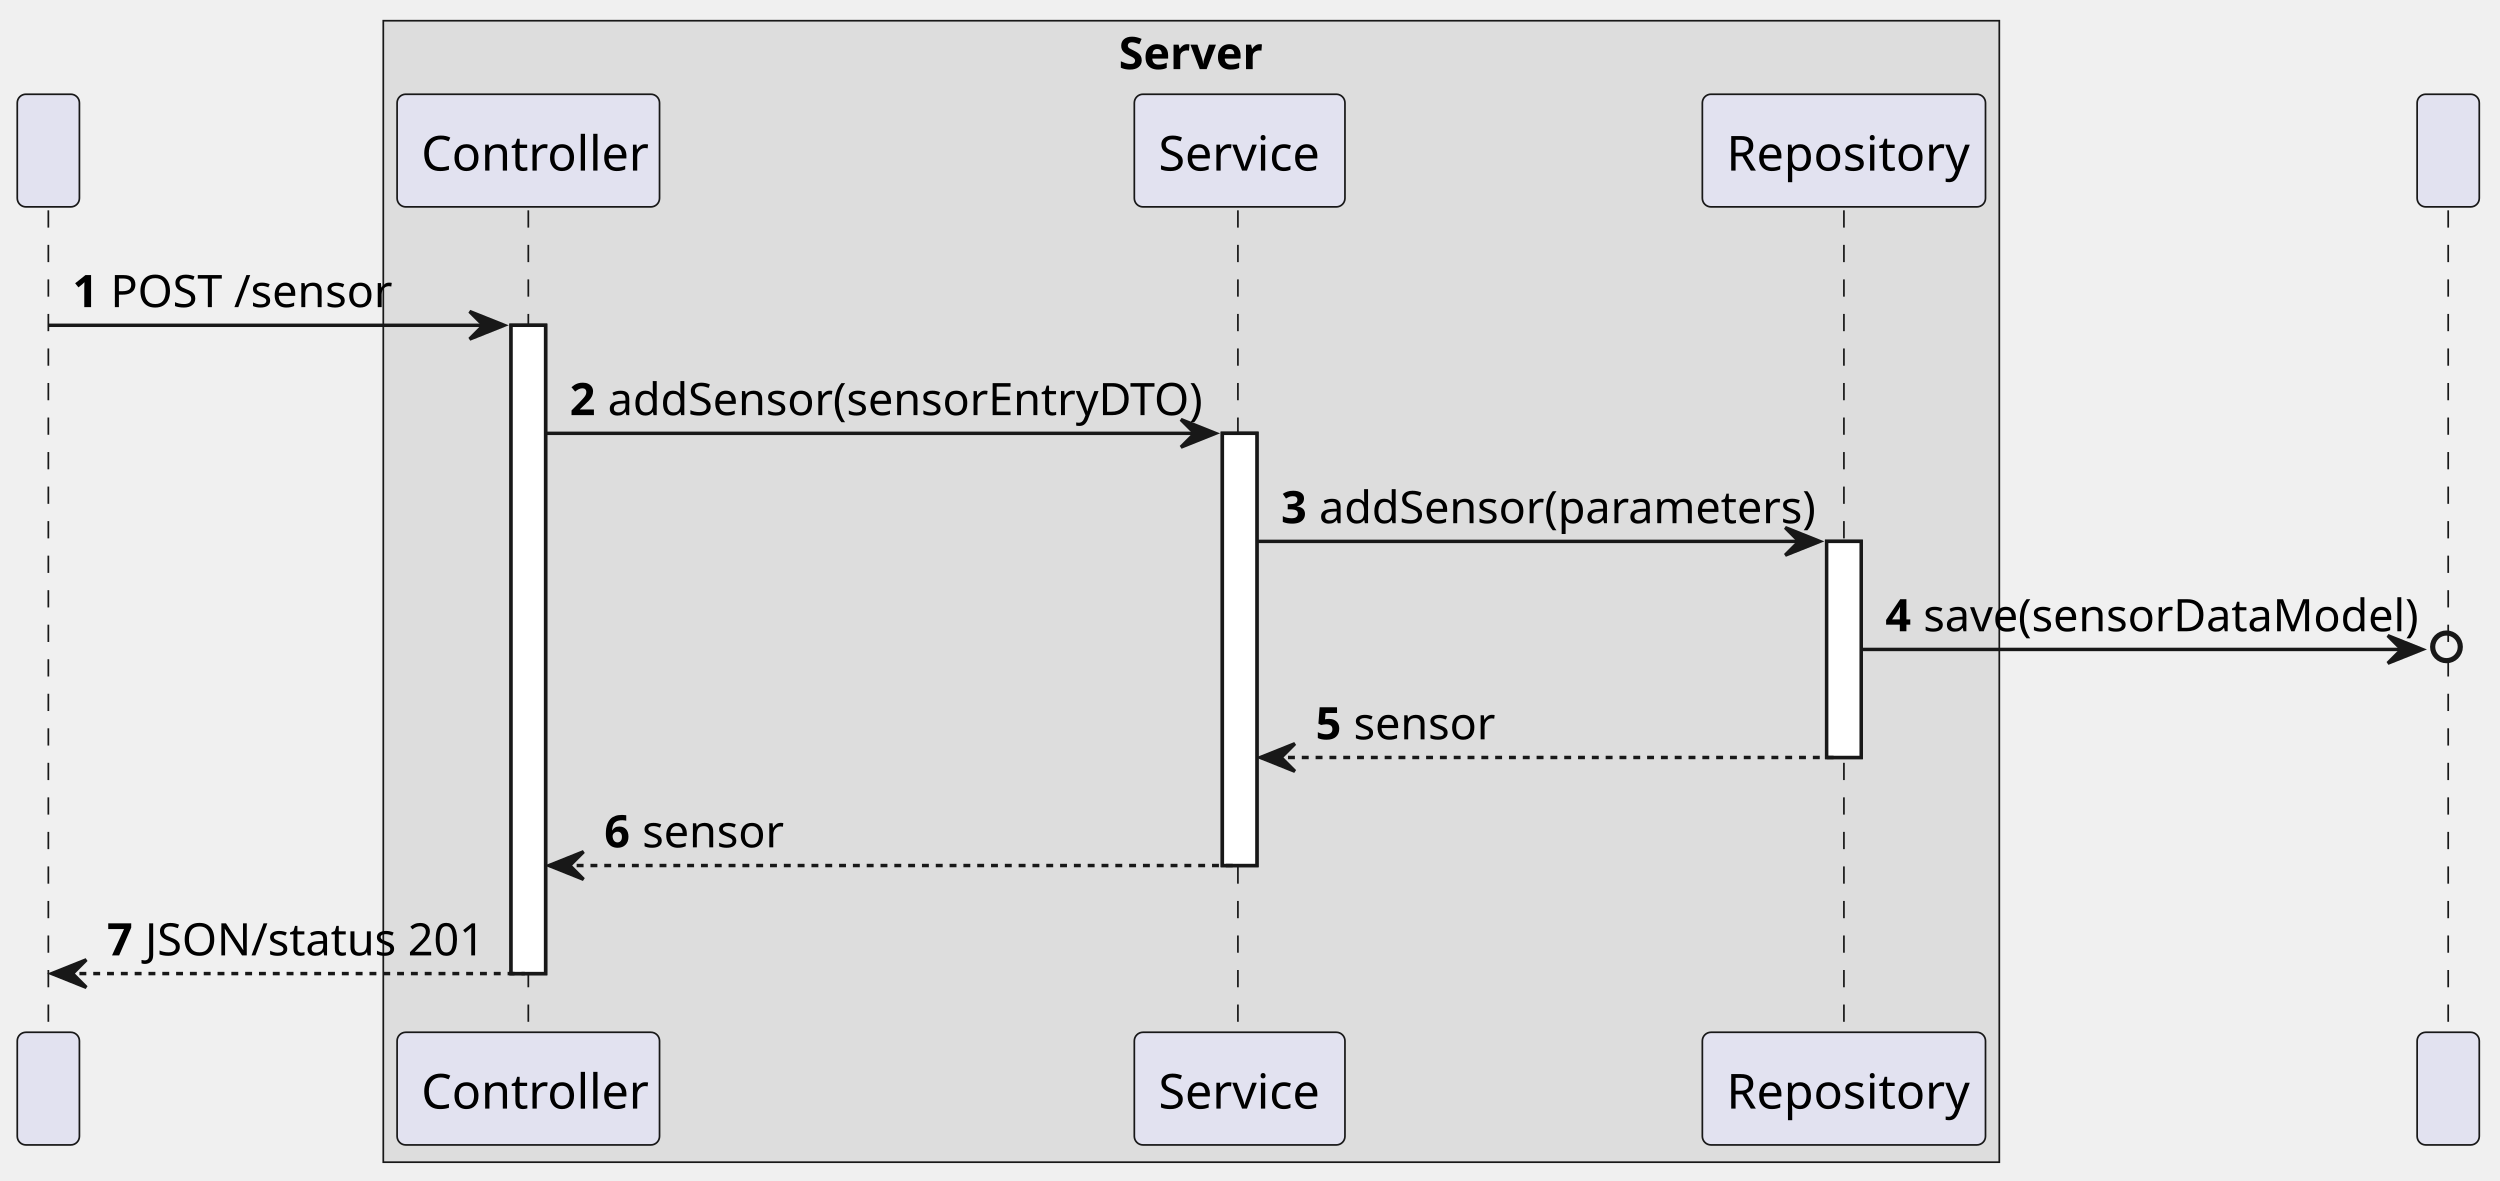
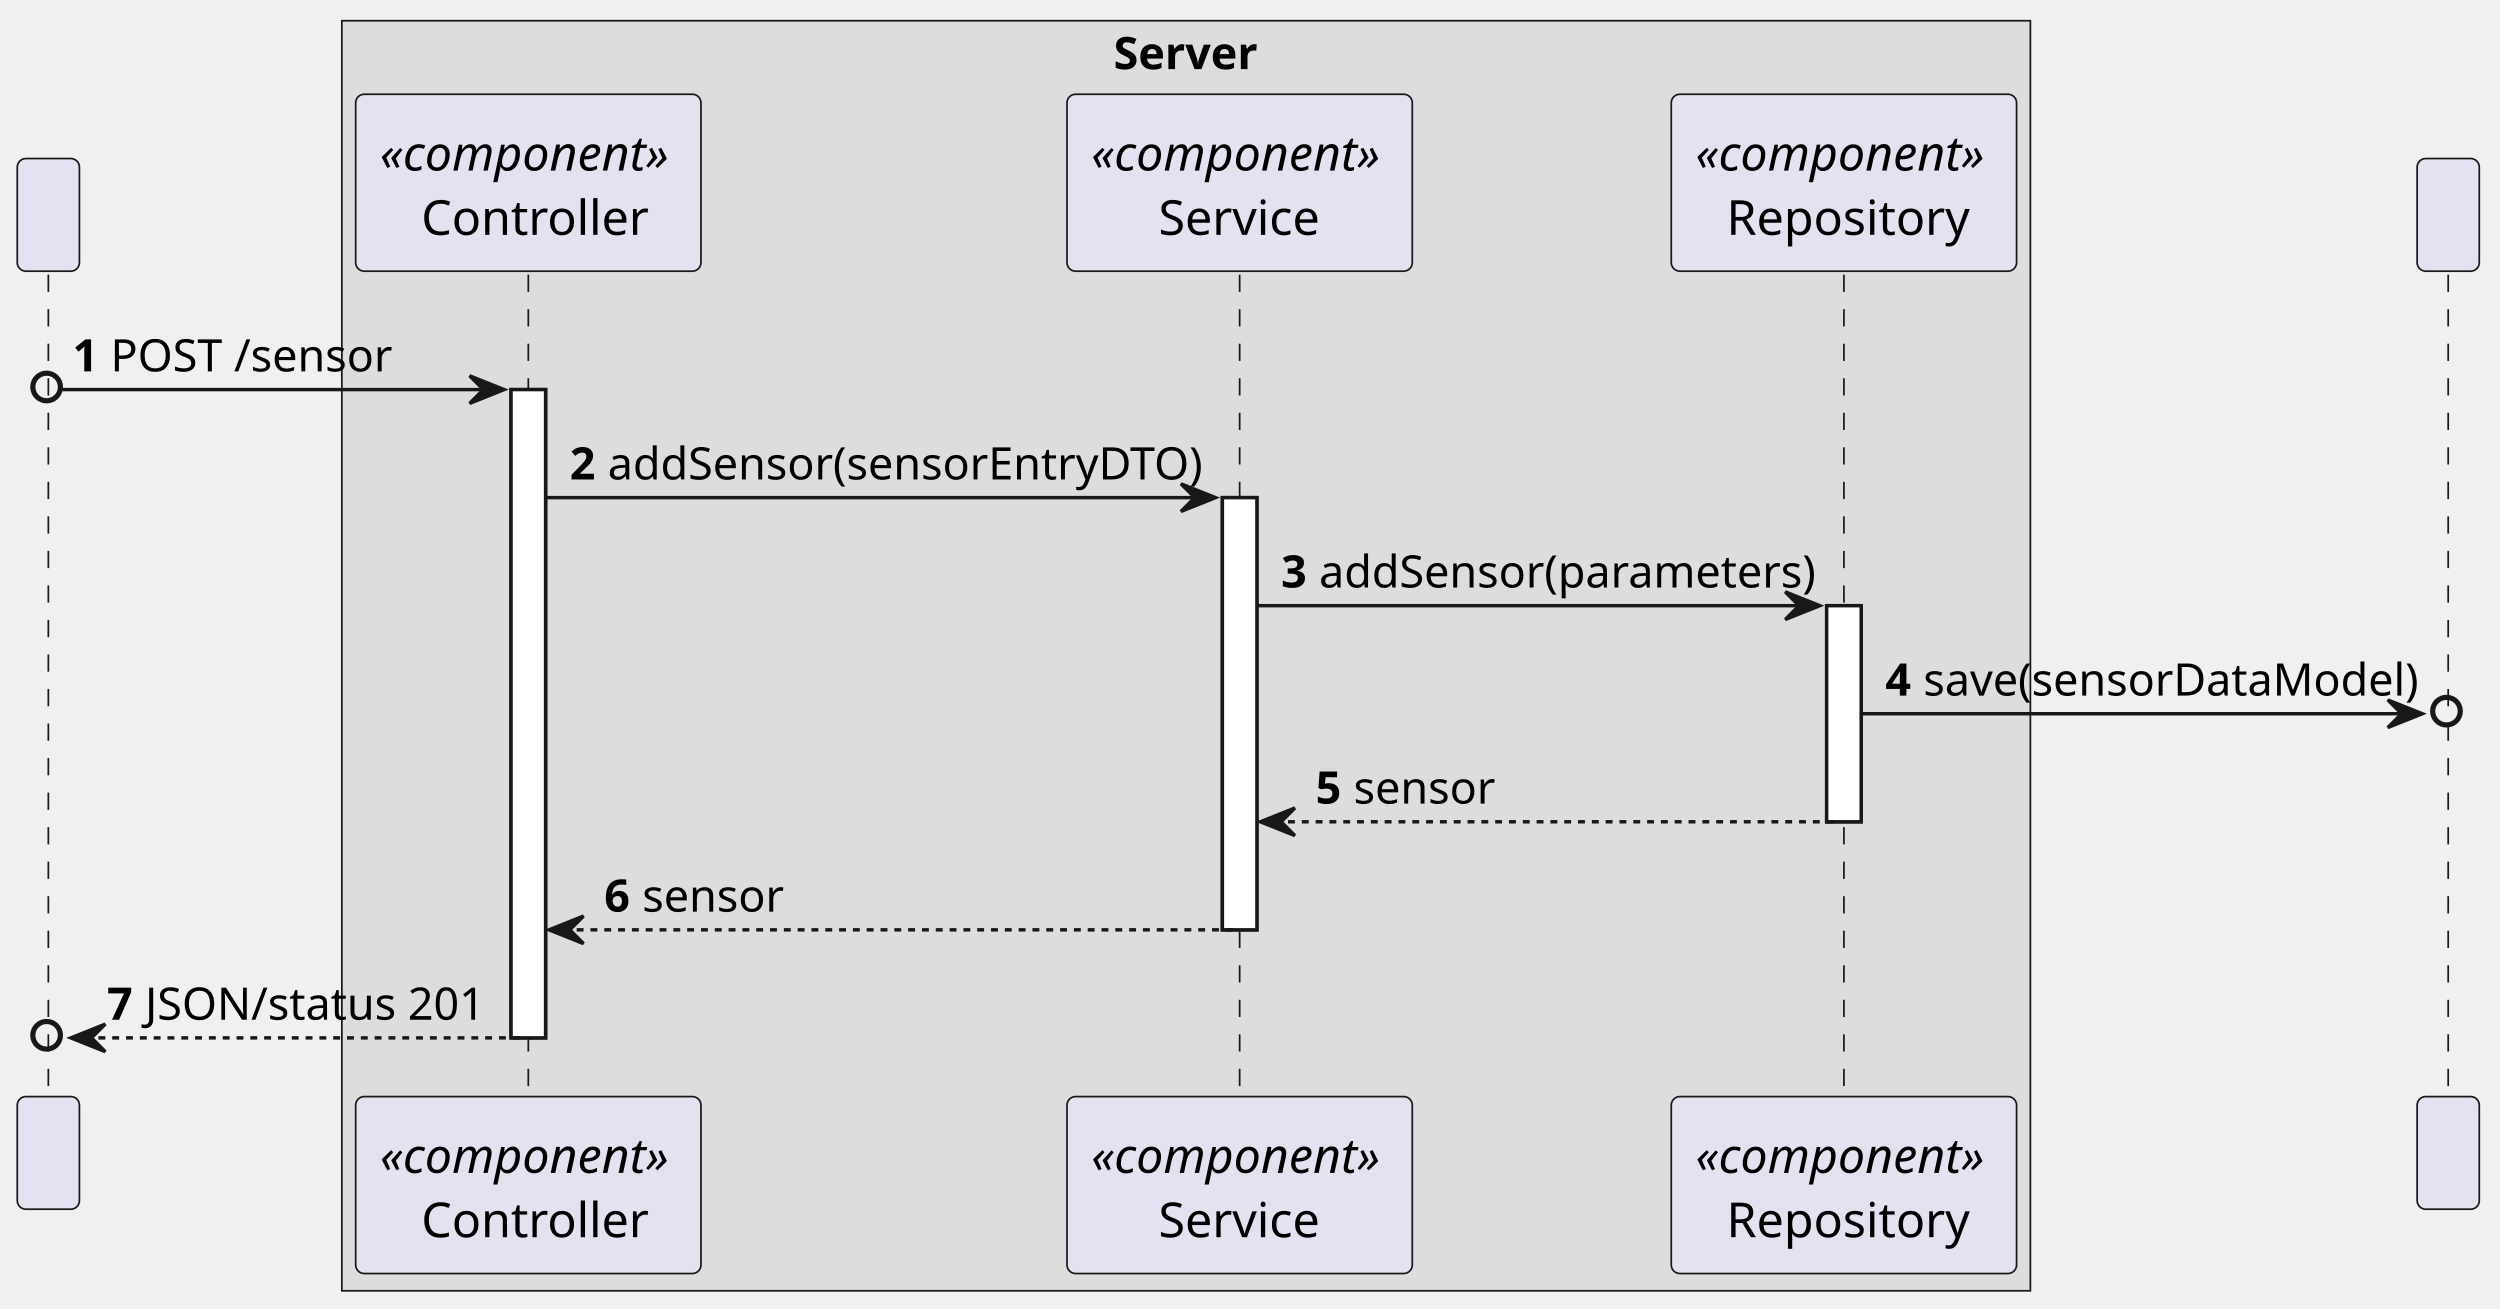
- <svg xmlns="http://www.w3.org/2000/svg" contentStyleType="text/css" height="342px" preserveAspectRatio="none" style="width:724px;height:342px;background:#FFFFFF;" version="1.1" viewBox="0 0 724 342" width="724px" zoomAndPan="magnify">
+ <svg xmlns="http://www.w3.org/2000/svg" contentStyleType="text/css" height="379px" preserveAspectRatio="none" style="width:724px;height:379px;background:#FFFFFF;" version="1.1" viewBox="0 0 724 379" width="724px" zoomAndPan="magnify">
  <defs />
  <g>
-     <rect fill="#DDDDDD" height="330.57" style="stroke:#181818;stroke-width:0.5;" width="468" x="111" y="6" />
-     <text fill="#000000" font-family="sans-serif" font-size="13" font-weight="bold" lengthAdjust="spacing" textLength="42" x="324" y="20.028">Server
-         </text>
-     <rect fill="#FFFFFF" height="187.746" style="stroke:#181818;stroke-width:1.0;" width="10" x="148" y="94.203" />
-     <rect fill="#FFFFFF" height="125.164" style="stroke:#181818;stroke-width:1.0;" width="10" x="354" y="125.494" />
-     <rect fill="#FFFFFF" height="62.582" style="stroke:#181818;stroke-width:1.0;" width="10" x="529" y="156.785" />
-     <line style="stroke:#181818;stroke-width:0.5;stroke-dasharray:5.0,5.0;" x1="14" x2="14" y1="60.912" y2="299.949" />
-     <line style="stroke:#181818;stroke-width:0.5;stroke-dasharray:5.0,5.0;" x1="153" x2="153" y1="60.912" y2="299.949" />
-     <line style="stroke:#181818;stroke-width:0.5;stroke-dasharray:5.0,5.0;" x1="358.5" x2="358.5" y1="60.912" y2="299.949" />
-     <line style="stroke:#181818;stroke-width:0.5;stroke-dasharray:5.0,5.0;" x1="534" x2="534" y1="60.912" y2="299.949" />
-     <line style="stroke:#181818;stroke-width:0.5;stroke-dasharray:5.0,5.0;" x1="709" x2="709" y1="60.912" y2="299.949" />
-     <rect fill="#E2E2F0" height="32.621" rx="2.5" ry="2.5" style="stroke:#181818;stroke-width:0.5;" width="18" x="5" y="27.291" />
-     <text fill="#000000" font-family="sans-serif" font-size="14" lengthAdjust="spacing" textLength="4" x="12" y="49.398"> 
-         </text>
-     <rect fill="#E2E2F0" height="32.621" rx="2.5" ry="2.5" style="stroke:#181818;stroke-width:0.5;" width="18" x="5" y="298.949" />
-     <text fill="#000000" font-family="sans-serif" font-size="14" lengthAdjust="spacing" textLength="4" x="12" y="321.057"> 
-         </text>
-     <rect fill="#E2E2F0" height="32.621" rx="2.5" ry="2.5" style="stroke:#181818;stroke-width:0.5;" width="76" x="115" y="27.291" />
-     <text fill="#000000" font-family="sans-serif" font-size="14" lengthAdjust="spacing" textLength="62" x="122" y="49.398">Controller
-         </text>
-     <rect fill="#E2E2F0" height="32.621" rx="2.5" ry="2.5" style="stroke:#181818;stroke-width:0.5;" width="76" x="115" y="298.949" />
-     <text fill="#000000" font-family="sans-serif" font-size="14" lengthAdjust="spacing" textLength="62" x="122" y="321.057">Controller
-         </text>
-     <rect fill="#E2E2F0" height="32.621" rx="2.5" ry="2.5" style="stroke:#181818;stroke-width:0.5;" width="61" x="328.5" y="27.291" />
-     <text fill="#000000" font-family="sans-serif" font-size="14" lengthAdjust="spacing" textLength="47" x="335.5" y="49.398">Service
-         </text>
-     <rect fill="#E2E2F0" height="32.621" rx="2.5" ry="2.5" style="stroke:#181818;stroke-width:0.5;" width="61" x="328.5" y="298.949" />
-     <text fill="#000000" font-family="sans-serif" font-size="14" lengthAdjust="spacing" textLength="47" x="335.5" y="321.057">Service
-         </text>
-     <rect fill="#E2E2F0" height="32.621" rx="2.5" ry="2.5" style="stroke:#181818;stroke-width:0.5;" width="82" x="493" y="27.291" />
-     <text fill="#000000" font-family="sans-serif" font-size="14" lengthAdjust="spacing" textLength="68" x="500" y="49.398">Repository
-         </text>
-     <rect fill="#E2E2F0" height="32.621" rx="2.5" ry="2.5" style="stroke:#181818;stroke-width:0.5;" width="82" x="493" y="298.949" />
-     <text fill="#000000" font-family="sans-serif" font-size="14" lengthAdjust="spacing" textLength="68" x="500" y="321.057">Repository
-         </text>
-     <rect fill="#E2E2F0" height="32.621" rx="2.5" ry="2.5" style="stroke:#181818;stroke-width:0.5;" width="18" x="700" y="27.291" />
-     <text fill="#000000" font-family="sans-serif" font-size="14" lengthAdjust="spacing" textLength="4" x="707" y="49.398"> 
-         </text>
-     <rect fill="#E2E2F0" height="32.621" rx="2.5" ry="2.5" style="stroke:#181818;stroke-width:0.5;" width="18" x="700" y="298.949" />
-     <text fill="#000000" font-family="sans-serif" font-size="14" lengthAdjust="spacing" textLength="4" x="707" y="321.057"> 
-         </text>
-     <rect fill="#FFFFFF" height="187.746" style="stroke:#181818;stroke-width:1.0;" width="10" x="148" y="94.203" />
-     <rect fill="#FFFFFF" height="125.164" style="stroke:#181818;stroke-width:1.0;" width="10" x="354" y="125.494" />
-     <rect fill="#FFFFFF" height="62.582" style="stroke:#181818;stroke-width:1.0;" width="10" x="529" y="156.785" />
-     <polygon fill="#181818" points="136,90.203,146,94.203,136,98.203,140,94.203" style="stroke:#181818;stroke-width:1.0;" />
-     <line style="stroke:#181818;stroke-width:1.0;" x1="14" x2="142" y1="94.203" y2="94.203" />
-     <text fill="#000000" font-family="sans-serif" font-size="13" font-weight="bold" lengthAdjust="spacing" textLength="7" x="21" y="88.94">1
-         </text>
-     <text fill="#000000" font-family="sans-serif" font-size="13" lengthAdjust="spacing" textLength="82" x="32" y="88.94">POST /sensor
-         </text>
-     <polygon fill="#181818" points="342,121.494,352,125.494,342,129.494,346,125.494" style="stroke:#181818;stroke-width:1.0;" />
-     <line style="stroke:#181818;stroke-width:1.0;" x1="158" x2="348" y1="125.494" y2="125.494" />
-     <text fill="#000000" font-family="sans-serif" font-size="13" font-weight="bold" lengthAdjust="spacing" textLength="7" x="165" y="120.231">2
-         </text>
-     <text fill="#000000" font-family="sans-serif" font-size="13" lengthAdjust="spacing" textLength="166" x="176" y="120.231">addSensor(sensorEntryDTO)
-         </text>
-     <polygon fill="#181818" points="517,152.785,527,156.785,517,160.785,521,156.785" style="stroke:#181818;stroke-width:1.0;" />
-     <line style="stroke:#181818;stroke-width:1.0;" x1="364" x2="523" y1="156.785" y2="156.785" />
-     <text fill="#000000" font-family="sans-serif" font-size="13" font-weight="bold" lengthAdjust="spacing" textLength="7" x="371" y="151.523">3
-         </text>
-     <text fill="#000000" font-family="sans-serif" font-size="13" lengthAdjust="spacing" textLength="135" x="382" y="151.523">addSensor(parameters)
-         </text>
-     <ellipse cx="708.5" cy="187.326" fill="none" rx="4" ry="4" style="stroke:#181818;stroke-width:1.5;" />
-     <polygon fill="#181818" points="691.5,184.076,701.5,188.076,691.5,192.076,695.5,188.076" style="stroke:#181818;stroke-width:1.0;" />
-     <line style="stroke:#181818;stroke-width:1.0;" x1="539" x2="697.5" y1="188.076" y2="188.076" />
-     <text fill="#000000" font-family="sans-serif" font-size="13" font-weight="bold" lengthAdjust="spacing" textLength="7" x="546" y="182.814">4
-         </text>
-     <text fill="#000000" font-family="sans-serif" font-size="13" lengthAdjust="spacing" textLength="135" x="557" y="182.814">save(sensorDataModel)
-         </text>
-     <polygon fill="#181818" points="375,215.367,365,219.367,375,223.367,371,219.367" style="stroke:#181818;stroke-width:1.0;" />
-     <line style="stroke:#181818;stroke-width:1.0;stroke-dasharray:2.0,2.0;" x1="369" x2="533" y1="219.367" y2="219.367" />
-     <text fill="#000000" font-family="sans-serif" font-size="13" font-weight="bold" lengthAdjust="spacing" textLength="7" x="381" y="214.105">5
-         </text>
-     <text fill="#000000" font-family="sans-serif" font-size="13" lengthAdjust="spacing" textLength="39" x="392" y="214.105">sensor
-         </text>
-     <polygon fill="#181818" points="169,246.658,159,250.658,169,254.658,165,250.658" style="stroke:#181818;stroke-width:1.0;" />
-     <line style="stroke:#181818;stroke-width:1.0;stroke-dasharray:2.0,2.0;" x1="163" x2="358" y1="250.658" y2="250.658" />
-     <text fill="#000000" font-family="sans-serif" font-size="13" font-weight="bold" lengthAdjust="spacing" textLength="7" x="175" y="245.395">6
-         </text>
-     <text fill="#000000" font-family="sans-serif" font-size="13" lengthAdjust="spacing" textLength="39" x="186" y="245.395">sensor
-         </text>
-     <polygon fill="#181818" points="25,277.949,15,281.949,25,285.949,21,281.949" style="stroke:#181818;stroke-width:1.0;" />
-     <line style="stroke:#181818;stroke-width:1.0;stroke-dasharray:2.0,2.0;" x1="19" x2="152" y1="281.949" y2="281.949" />
-     <text fill="#000000" font-family="sans-serif" font-size="13" font-weight="bold" lengthAdjust="spacing" textLength="7" x="31" y="276.687">7
-         </text>
-     <text fill="#000000" font-family="sans-serif" font-size="13" lengthAdjust="spacing" textLength="99" x="42" y="276.687">JSON/status 201
-         </text>
+     <rect fill="#DDDDDD" height="367.812" style="stroke:#181818;stroke-width:0.5;" width="489" x="99" y="6" />
+     <text fill="#000000" font-family="sans-serif" font-size="13" font-weight="bold" lengthAdjust="spacing" textLength="42" x="322.5" y="20.028">Server</text>
+     <rect fill="#FFFFFF" height="187.746" style="stroke:#181818;stroke-width:1.0;" width="10" x="148" y="112.824" />
+     <rect fill="#FFFFFF" height="125.164" style="stroke:#181818;stroke-width:1.0;" width="10" x="354" y="144.115" />
+     <rect fill="#FFFFFF" height="62.582" style="stroke:#181818;stroke-width:1.0;" width="10" x="529" y="175.406" />
+     <line style="stroke:#181818;stroke-width:0.5;stroke-dasharray:5.0,5.0;" x1="14" x2="14" y1="79.533" y2="318.57" />
+     <line style="stroke:#181818;stroke-width:0.5;stroke-dasharray:5.0,5.0;" x1="153" x2="153" y1="79.533" y2="318.57" />
+     <line style="stroke:#181818;stroke-width:0.5;stroke-dasharray:5.0,5.0;" x1="359" x2="359" y1="79.533" y2="318.57" />
+     <line style="stroke:#181818;stroke-width:0.5;stroke-dasharray:5.0,5.0;" x1="534" x2="534" y1="79.533" y2="318.57" />
+     <line style="stroke:#181818;stroke-width:0.5;stroke-dasharray:5.0,5.0;" x1="709" x2="709" y1="79.533" y2="318.57" />
+     <rect fill="#E2E2F0" height="32.621" rx="2.5" ry="2.5" style="stroke:#181818;stroke-width:0.5;" width="18" x="5" y="45.912" />
+     <text fill="#000000" font-family="sans-serif" font-size="14" lengthAdjust="spacing" textLength="4" x="12" y="68.019"> </text>
+     <rect fill="#E2E2F0" height="32.621" rx="2.5" ry="2.5" style="stroke:#181818;stroke-width:0.5;" width="18" x="5" y="317.57" />
+     <text fill="#000000" font-family="sans-serif" font-size="14" lengthAdjust="spacing" textLength="4" x="12" y="339.678"> </text>
+     <rect fill="#E2E2F0" height="51.242" rx="2.5" ry="2.5" style="stroke:#181818;stroke-width:0.5;" width="100" x="103" y="27.291" />
+     <text fill="#000000" font-family="sans-serif" font-size="14" font-style="italic" lengthAdjust="spacing" textLength="86" x="110" y="49.398">«component»</text>
+     <text fill="#000000" font-family="sans-serif" font-size="14" lengthAdjust="spacing" textLength="62" x="122" y="68.019">Controller</text>
+     <rect fill="#E2E2F0" height="51.242" rx="2.5" ry="2.5" style="stroke:#181818;stroke-width:0.5;" width="100" x="103" y="317.57" />
+     <text fill="#000000" font-family="sans-serif" font-size="14" font-style="italic" lengthAdjust="spacing" textLength="86" x="110" y="339.678">«component»</text>
+     <text fill="#000000" font-family="sans-serif" font-size="14" lengthAdjust="spacing" textLength="62" x="122" y="358.299">Controller</text>
+     <rect fill="#E2E2F0" height="51.242" rx="2.5" ry="2.5" style="stroke:#181818;stroke-width:0.5;" width="100" x="309" y="27.291" />
+     <text fill="#000000" font-family="sans-serif" font-size="14" font-style="italic" lengthAdjust="spacing" textLength="86" x="316" y="49.398">«component»</text>
+     <text fill="#000000" font-family="sans-serif" font-size="14" lengthAdjust="spacing" textLength="47" x="335.5" y="68.019">Service</text>
+     <rect fill="#E2E2F0" height="51.242" rx="2.5" ry="2.5" style="stroke:#181818;stroke-width:0.5;" width="100" x="309" y="317.57" />
+     <text fill="#000000" font-family="sans-serif" font-size="14" font-style="italic" lengthAdjust="spacing" textLength="86" x="316" y="339.678">«component»</text>
+     <text fill="#000000" font-family="sans-serif" font-size="14" lengthAdjust="spacing" textLength="47" x="335.5" y="358.299">Service</text>
+     <rect fill="#E2E2F0" height="51.242" rx="2.5" ry="2.5" style="stroke:#181818;stroke-width:0.5;" width="100" x="484" y="27.291" />
+     <text fill="#000000" font-family="sans-serif" font-size="14" font-style="italic" lengthAdjust="spacing" textLength="86" x="491" y="49.398">«component»</text>
+     <text fill="#000000" font-family="sans-serif" font-size="14" lengthAdjust="spacing" textLength="68" x="500" y="68.019">Repository</text>
+     <rect fill="#E2E2F0" height="51.242" rx="2.5" ry="2.5" style="stroke:#181818;stroke-width:0.5;" width="100" x="484" y="317.57" />
+     <text fill="#000000" font-family="sans-serif" font-size="14" font-style="italic" lengthAdjust="spacing" textLength="86" x="491" y="339.678">«component»</text>
+     <text fill="#000000" font-family="sans-serif" font-size="14" lengthAdjust="spacing" textLength="68" x="500" y="358.299">Repository</text>
+     <rect fill="#E2E2F0" height="32.621" rx="2.5" ry="2.5" style="stroke:#181818;stroke-width:0.5;" width="18" x="700" y="45.912" />
+     <text fill="#000000" font-family="sans-serif" font-size="14" lengthAdjust="spacing" textLength="4" x="707" y="68.019"> </text>
+     <rect fill="#E2E2F0" height="32.621" rx="2.5" ry="2.5" style="stroke:#181818;stroke-width:0.5;" width="18" x="700" y="317.57" />
+     <text fill="#000000" font-family="sans-serif" font-size="14" lengthAdjust="spacing" textLength="4" x="707" y="339.678"> </text>
+     <rect fill="#FFFFFF" height="187.746" style="stroke:#181818;stroke-width:1.0;" width="10" x="148" y="112.824" />
+     <rect fill="#FFFFFF" height="125.164" style="stroke:#181818;stroke-width:1.0;" width="10" x="354" y="144.115" />
+     <rect fill="#FFFFFF" height="62.582" style="stroke:#181818;stroke-width:1.0;" width="10" x="529" y="175.406" />
+     <ellipse cx="13.5" cy="112.074" fill="none" rx="4" ry="4" style="stroke:#181818;stroke-width:1.5;" />
+     <polygon fill="#181818" points="136,108.824,146,112.824,136,116.824,140,112.824" style="stroke:#181818;stroke-width:1.0;" />
+     <line style="stroke:#181818;stroke-width:1.0;" x1="18" x2="142" y1="112.824" y2="112.824" />
+     <text fill="#000000" font-family="sans-serif" font-size="13" font-weight="bold" lengthAdjust="spacing" textLength="7" x="21" y="107.561">1</text>
+     <text fill="#000000" font-family="sans-serif" font-size="13" lengthAdjust="spacing" textLength="82" x="32" y="107.561">POST /sensor</text>
+     <polygon fill="#181818" points="342,140.115,352,144.115,342,148.115,346,144.115" style="stroke:#181818;stroke-width:1.0;" />
+     <line style="stroke:#181818;stroke-width:1.0;" x1="158" x2="348" y1="144.115" y2="144.115" />
+     <text fill="#000000" font-family="sans-serif" font-size="13" font-weight="bold" lengthAdjust="spacing" textLength="7" x="165" y="138.852">2</text>
+     <text fill="#000000" font-family="sans-serif" font-size="13" lengthAdjust="spacing" textLength="166" x="176" y="138.852">addSensor(sensorEntryDTO)</text>
+     <polygon fill="#181818" points="517,171.406,527,175.406,517,179.406,521,175.406" style="stroke:#181818;stroke-width:1.0;" />
+     <line style="stroke:#181818;stroke-width:1.0;" x1="364" x2="523" y1="175.406" y2="175.406" />
+     <text fill="#000000" font-family="sans-serif" font-size="13" font-weight="bold" lengthAdjust="spacing" textLength="7" x="371" y="170.144">3</text>
+     <text fill="#000000" font-family="sans-serif" font-size="13" lengthAdjust="spacing" textLength="135" x="382" y="170.144">addSensor(parameters)</text>
+     <ellipse cx="708.5" cy="205.947" fill="none" rx="4" ry="4" style="stroke:#181818;stroke-width:1.5;" />
+     <polygon fill="#181818" points="691.5,202.697,701.5,206.697,691.5,210.697,695.5,206.697" style="stroke:#181818;stroke-width:1.0;" />
+     <line style="stroke:#181818;stroke-width:1.0;" x1="539" x2="697.5" y1="206.697" y2="206.697" />
+     <text fill="#000000" font-family="sans-serif" font-size="13" font-weight="bold" lengthAdjust="spacing" textLength="7" x="546" y="201.435">4</text>
+     <text fill="#000000" font-family="sans-serif" font-size="13" lengthAdjust="spacing" textLength="135" x="557" y="201.435">save(sensorDataModel)</text>
+     <polygon fill="#181818" points="375,233.988,365,237.988,375,241.988,371,237.988" style="stroke:#181818;stroke-width:1.0;" />
+     <line style="stroke:#181818;stroke-width:1.0;stroke-dasharray:2.0,2.0;" x1="369" x2="533" y1="237.988" y2="237.988" />
+     <text fill="#000000" font-family="sans-serif" font-size="13" font-weight="bold" lengthAdjust="spacing" textLength="7" x="381" y="232.726">5</text>
+     <text fill="#000000" font-family="sans-serif" font-size="13" lengthAdjust="spacing" textLength="39" x="392" y="232.726">sensor</text>
+     <polygon fill="#181818" points="169,265.279,159,269.279,169,273.279,165,269.279" style="stroke:#181818;stroke-width:1.0;" />
+     <line style="stroke:#181818;stroke-width:1.0;stroke-dasharray:2.0,2.0;" x1="163" x2="358" y1="269.279" y2="269.279" />
+     <text fill="#000000" font-family="sans-serif" font-size="13" font-weight="bold" lengthAdjust="spacing" textLength="7" x="175" y="264.017">6</text>
+     <text fill="#000000" font-family="sans-serif" font-size="13" lengthAdjust="spacing" textLength="39" x="186" y="264.017">sensor</text>
+     <ellipse cx="13.5" cy="299.82" fill="none" rx="4" ry="4" style="stroke:#181818;stroke-width:1.5;" />
+     <polygon fill="#181818" points="30.5,296.57,20.5,300.57,30.5,304.57,26.5,300.57" style="stroke:#181818;stroke-width:1.0;" />
+     <line style="stroke:#181818;stroke-width:1.0;stroke-dasharray:2.0,2.0;" x1="28.5" x2="152" y1="300.57" y2="300.57" />
+     <text fill="#000000" font-family="sans-serif" font-size="13" font-weight="bold" lengthAdjust="spacing" textLength="7" x="31" y="295.308">7</text>
+     <text fill="#000000" font-family="sans-serif" font-size="13" lengthAdjust="spacing" textLength="99" x="42" y="295.308">JSON/status 201</text>
  </g>
</svg>
